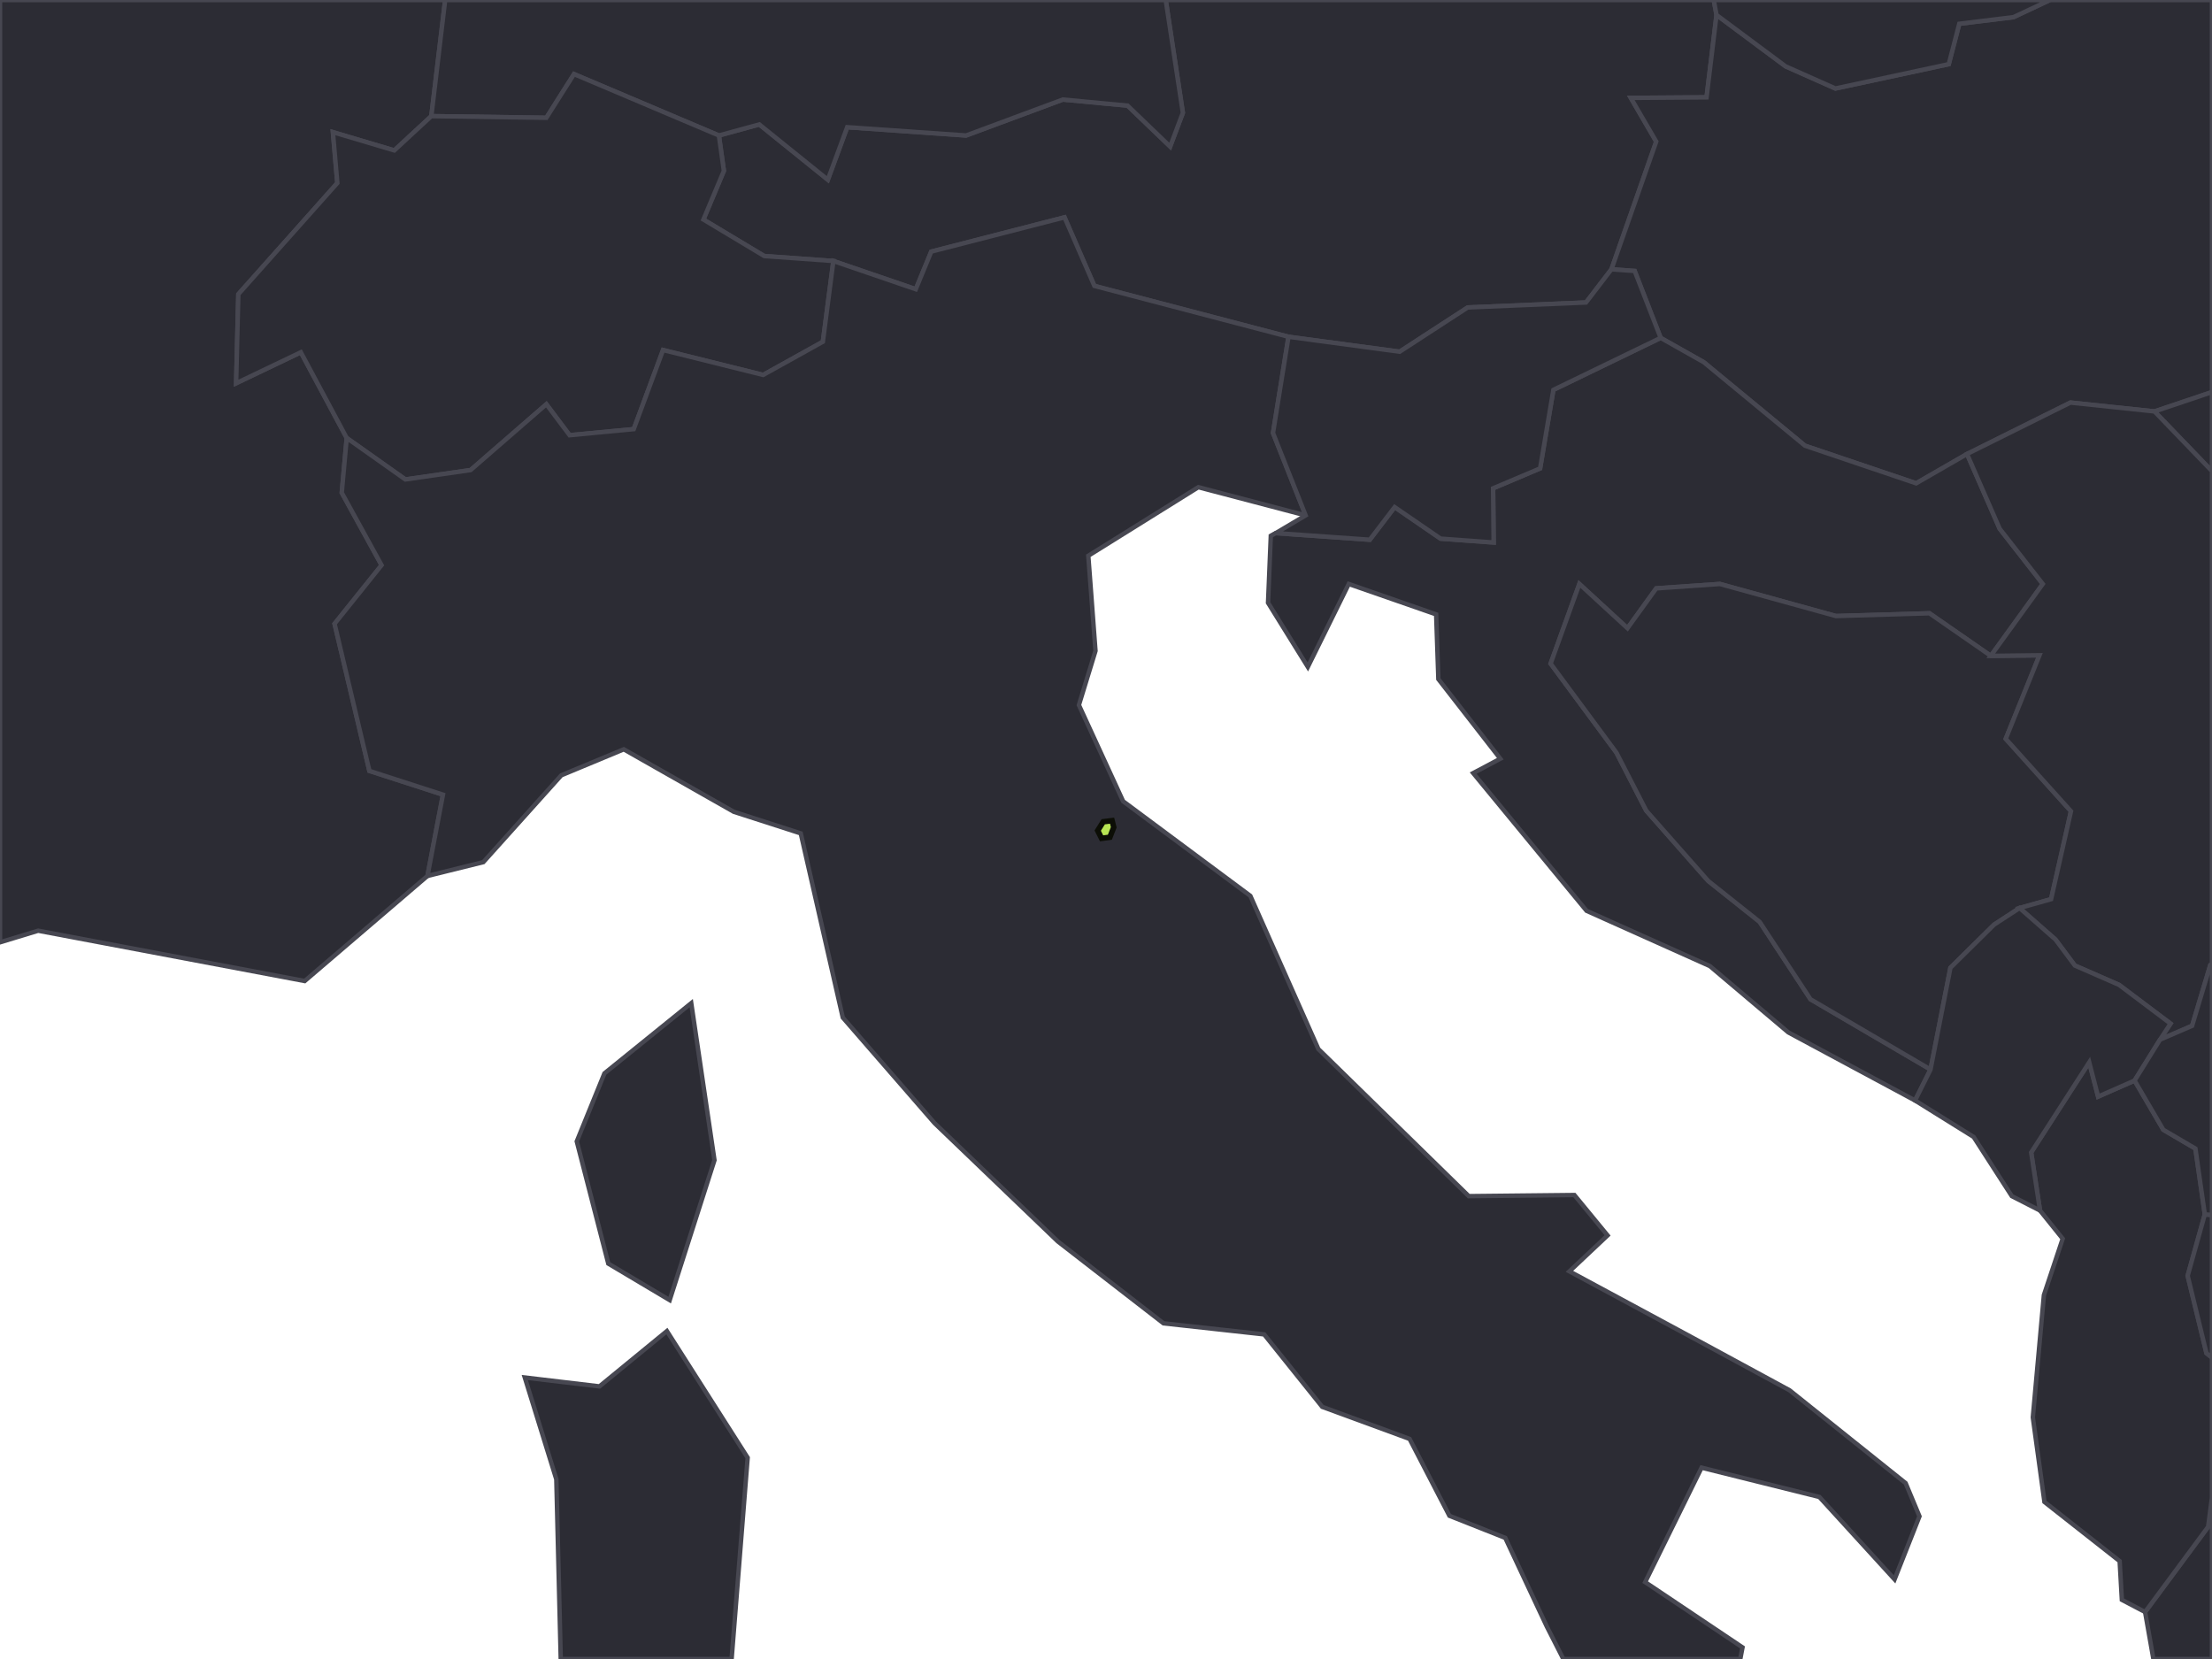
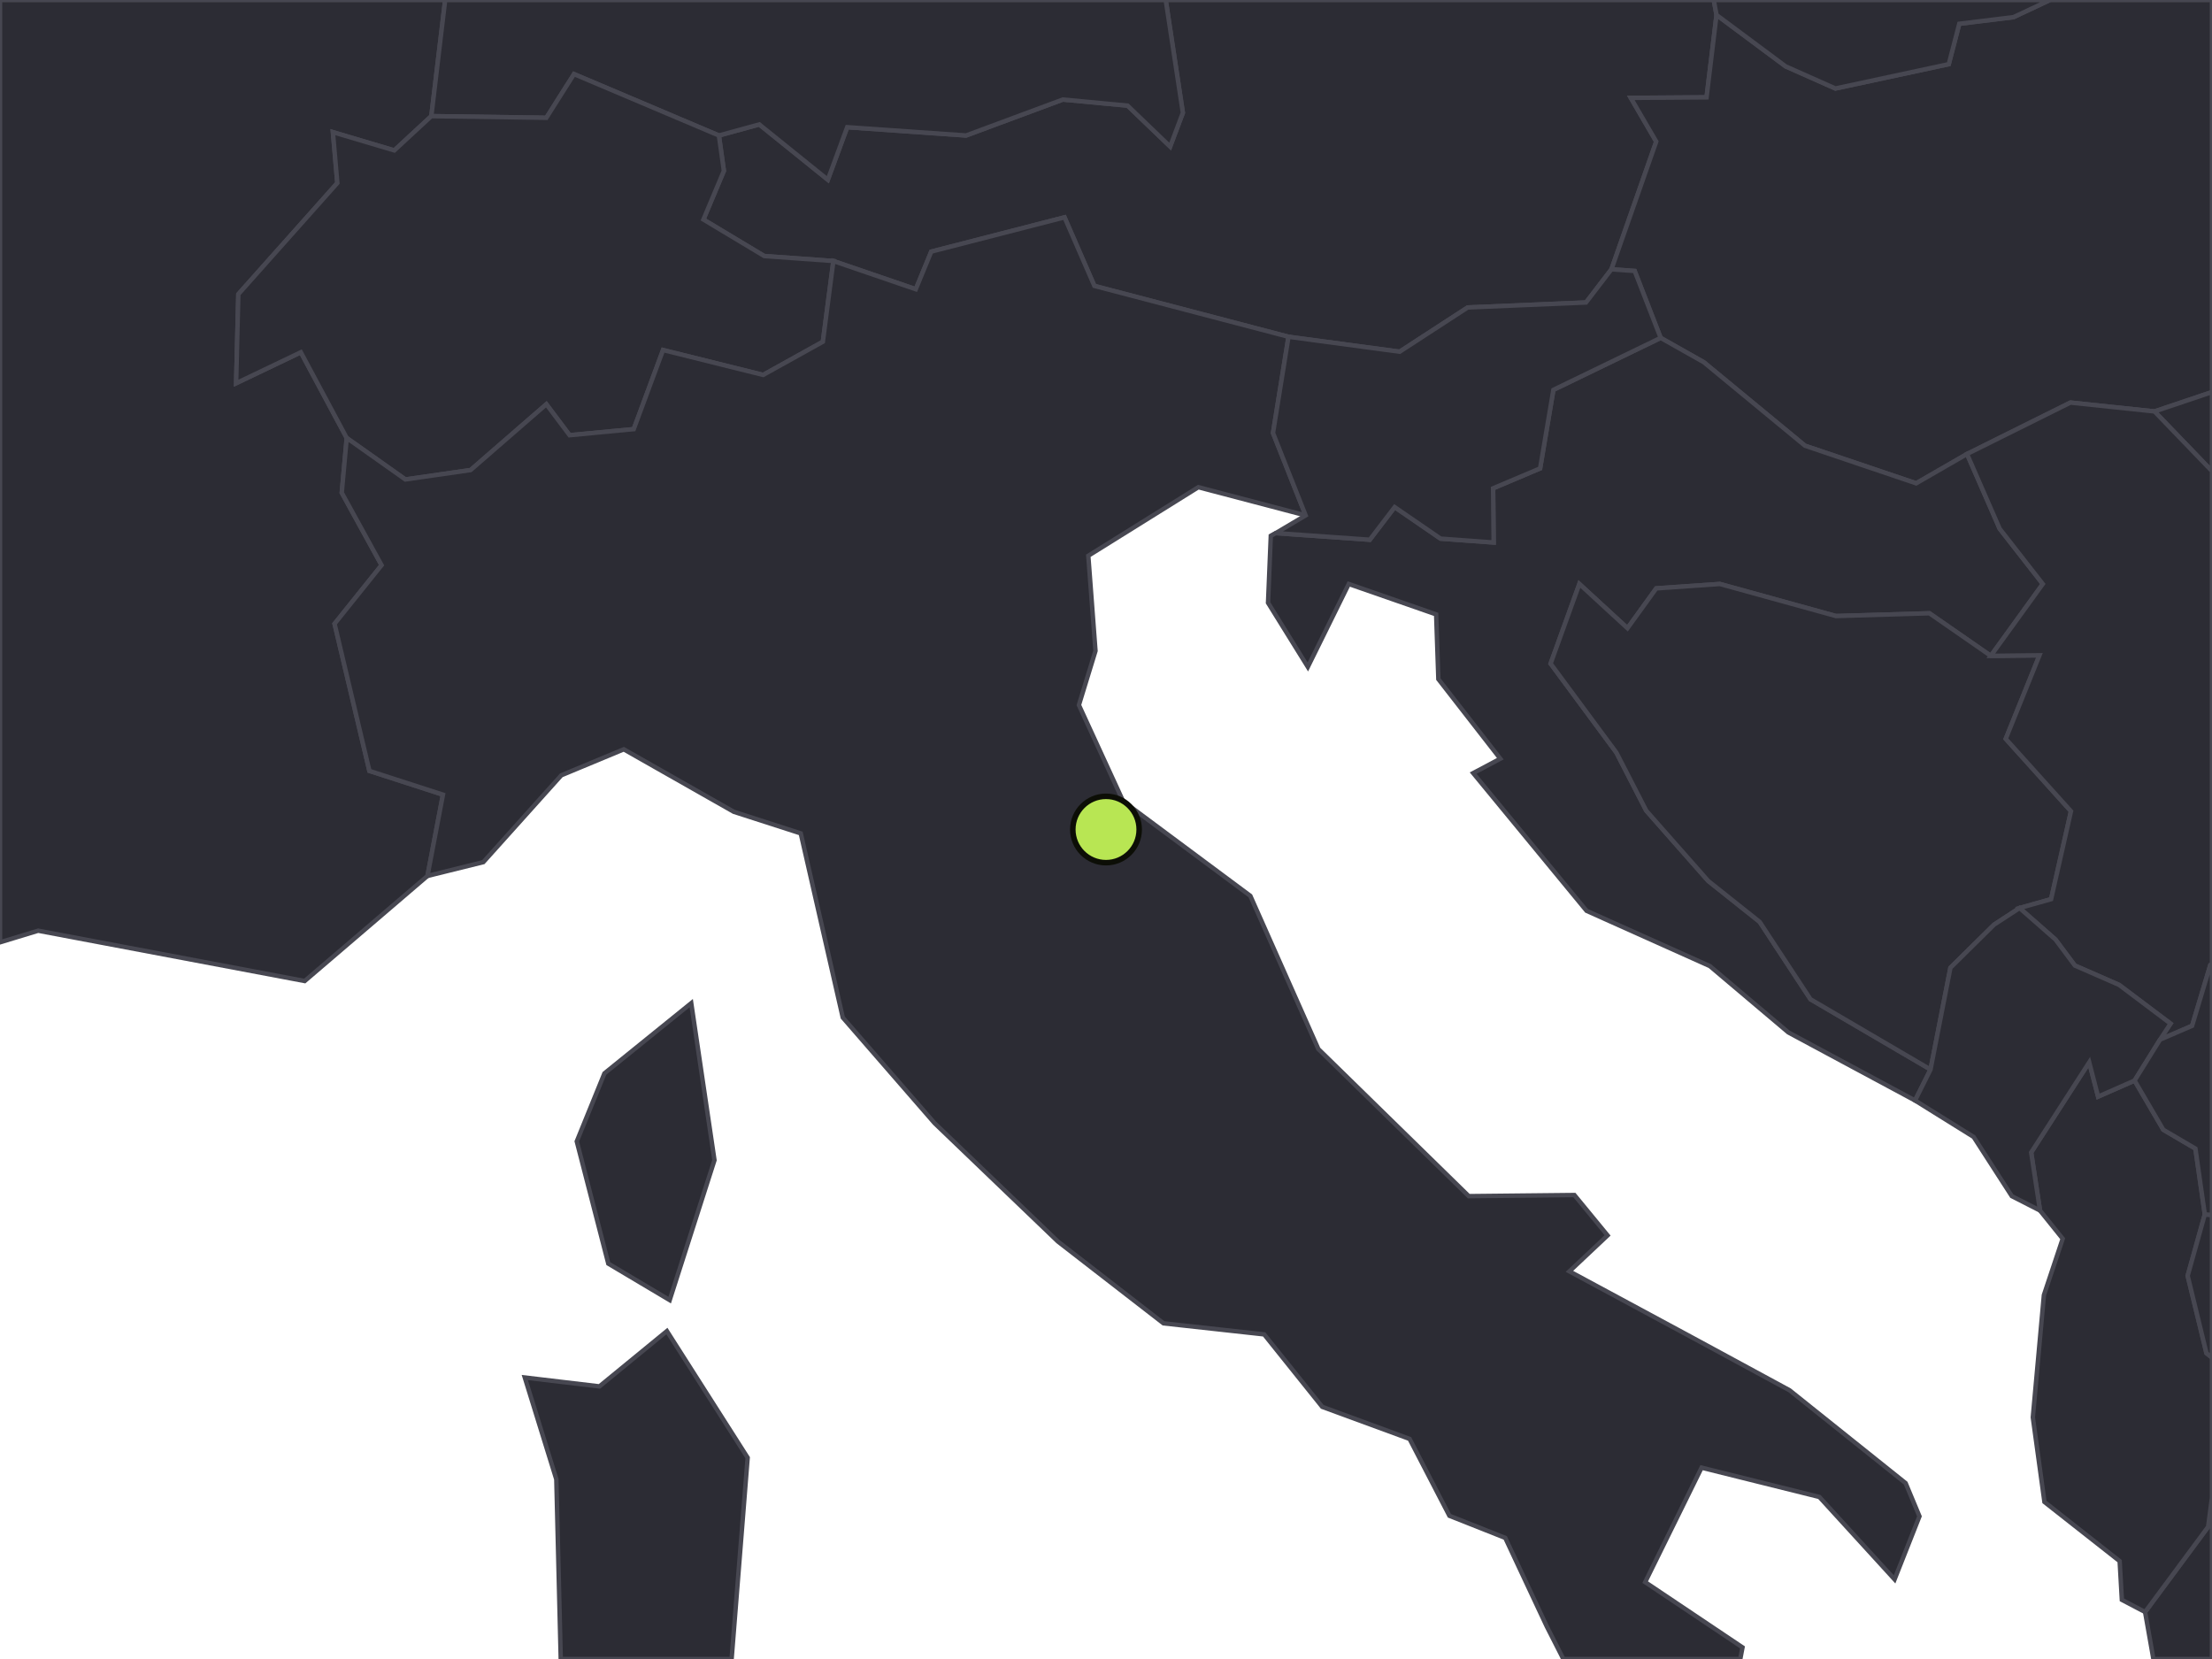
<svg xmlns="http://www.w3.org/2000/svg" viewBox="0 0 400 300">
  <path d="M80.5,0L78,21L71.3,27.2L60.2,23.9L61,33.1L43.1,53.2L42.7,69.3L54.4,63.7L62.7,79.2L61.8,89.1L69,102.2L60.5,112.8L66.8,139.4L80.1,143.7L77.3,158.4L55.1,177.4L6.9,168.3L0,170.4L0,0ZM109.3,194.1L125,181.4L129.2,209.8L121.1,235.1L110,228.5L104.3,206.4Z" fill="#2c2c34" stroke="#474751" stroke-width="0.8" />
  <path d="M309.9,0L310.4,2.7L310.4,2.7L308.6,17.6L294.9,17.7L299.5,25.6L291.4,48.7L286.8,54.7L265.4,55.6L253.1,63.6L233,60.9L197.9,51.7L192.5,39.3L168.4,45.5L165.6,52.3L150.7,47.2L138.2,46.3L127.2,39.7L130.9,30.9L130,24.5L137.3,22.5L149.7,32.5L153.2,23L174.7,24.5L192.2,18L203.9,19.1L211.6,26.5L213.9,20.4L210.8,0L309.9,0Z" fill="#2c2c34" stroke="#474751" stroke-width="0.8" />
  <path d="M400,70.9L389.6,74.4L374.4,72.8L355.7,82.1L346.5,87.4L326.4,80.6L308.1,65.5L300.3,61.1L295.6,49L291.4,48.7L299.5,25.6L294.9,17.7L308.6,17.6L310.4,2.7L322.9,12L331.9,16L352.4,11.6L354.3,4.3L364.1,3.1L370.7,0L400,0Z" fill="#2c2c34" stroke="#474751" stroke-width="0.8" />
  <path d="M400,85.2L389.6,74.4L400,70.9L400,85.2Z" fill="#2c2c34" stroke="#474751" stroke-width="0.8" />
  <path d="M210.8,0L213.9,20.4L211.6,26.5L203.9,19.1L192.2,18L174.7,24.5L153.2,23L149.7,32.5L137.3,22.5L130,24.5L103.8,13.4L98.8,21.3L78,21L80.5,0L210.8,0Z" fill="#2c2c34" stroke="#474751" stroke-width="0.8" />
  <path d="M389.4,300L387.9,291.5L399.3,276.1L400,270.8L400,300Z" fill="#2c2c34" stroke="#474751" stroke-width="0.8" />
  <path d="M400,270.8L399.3,276.1L387.9,291.5L383.7,289.3L383.3,282.3L369.7,271.6L367.6,256.3L369.6,234.2L373,224L368.9,218.9L367.3,208.4L377.8,192.1L379.4,198.3L386,195.4L391.2,204.3L397,207.7L398.7,219.6L395.6,230.7L399,244.7L400,245.5L400,270.8Z" fill="#2c2c34" stroke="#474751" stroke-width="0.8" />
  <path d="M300.3,61.1L308.1,65.5L326.4,80.6L346.5,87.4L355.7,82.1L361.6,95.6L369.4,105.6L360,118.6L348.9,110.9L332,111.4L311,105.6L299.5,106.4L294.3,113.6L285.6,105.6L280.4,120L292.3,136.1L297.7,146.6L308.9,159.3L318.2,166.7L327.4,180.7L349.1,193.4L346.3,199L323.4,186.7L309.2,174.7L286.9,164.7L266.4,139.8L271.3,137.2L260.1,122.8L259.7,111.1L243.9,105.6L236.5,120.6L229.3,109L229.8,96.9L230.7,96.4L247.7,97.6L252.2,91.7L260.5,97.4L270.1,98.1L270,88.3L278.5,84.7L280.9,70.5Z" fill="#2c2c34" stroke="#474751" stroke-width="0.8" />
  <path d="M130,24.5L130.9,30.9L127.2,39.7L138.2,46.3L150.7,47.2L148.8,61.8L138,67.8L119.9,63.3L114.6,77.6L103,78.7L98.8,73.1L85.1,85L73.3,86.7L62.7,79.2L54.4,63.7L42.7,69.3L43.1,53.2L61,33.1L60.2,23.9L71.3,27.2L78,21L98.8,21.3L103.8,13.4Z" fill="#2c2c34" stroke="#474751" stroke-width="0.8" />
  <path d="M282.7,300L279.7,294.1L272.2,278.1L262.1,274.1L254.9,260.2L239.1,254.4L228.6,241.3L210.4,239.3L191.3,224.5L169,203.1L152.4,184L144.8,150.7L132.7,146.8L112.8,135.5L101.5,140.2L87.4,155.9L77.3,158.4L80.1,143.7L66.8,139.4L60.5,112.8L69,102.2L61.8,89.1L62.7,79.2L73.3,86.7L85.1,85L98.8,73.1L103,78.7L114.6,77.6L119.9,63.3L138,67.8L148.8,61.8L150.7,47.2L150.7,47.2L165.6,52.3L168.4,45.5L192.5,39.3L197.9,51.7L233,60.9L230.2,78.3L236.1,93.2L216.7,88.1L196.8,100.5L198.1,117.7L195.1,127.5L203.1,144.9L226.1,162L238.4,189.7L265.6,216.3L284.7,216.1L290.7,223.4L283.8,229.9L305.7,241.7L323.6,251.4L344.6,268.2L347.1,274.2L342.6,285.6L329,270.7L307.7,265.4L297.5,286.1L315.1,297.9L314.7,300L282.7,300ZM101.4,300L100.6,267.5L94.9,249.1L108.4,250.7L108.4,250.7L120.6,240.7L135.2,263.6L132.3,300L101.4,300Z" fill="#2c2c34" stroke="#474751" stroke-width="0.8" />
  <path d="M233,60.9L253.1,63.6L265.4,55.6L286.8,54.7L291.4,48.7L295.6,49L300.3,61.1L280.9,70.5L278.5,84.7L270,88.3L270.1,98.1L260.5,97.4L252.2,91.7L247.7,97.6L230.7,96.4L236.1,93.2L230.2,78.3Z" fill="#2c2c34" stroke="#474751" stroke-width="0.8" />
  <path d="M370.7,0L364.1,3.1L354.3,4.3L352.4,11.6L331.9,16L322.9,12L310.4,2.7L309.9,0L370.7,0Z" fill="#2c2c34" stroke="#474751" stroke-width="0.8" />
  <path d="M349.1,193.4L327.4,180.7L318.2,166.7L308.9,159.3L297.7,146.6L292.3,136.1L280.4,120L285.6,105.6L294.3,113.6L299.5,106.4L311,105.6L332,111.4L348.9,110.9L360,118.6L368.8,118.5L362.7,133.6L374.5,146.7L370.9,162.6L365.2,164.2L360.6,167.2L352.7,175Z" fill="#2c2c34" stroke="#474751" stroke-width="0.8" />
  <path d="M400,245.5L399,244.7L395.6,230.7L398.7,219.6L400,219.7L400,245.5Z" fill="#2c2c34" stroke="#474751" stroke-width="0.8" />
  <path d="M400,174.3L399.7,174.5L396.4,185.5L390.6,188L392.5,185.1L383.2,178.1L375.2,174.6L371.7,169.9L365.2,164.2L370.9,162.6L374.5,146.7L362.7,133.6L368.8,118.5L360,118.6L369.4,105.6L361.6,95.6L355.7,82.1L355.7,82.1L374.4,72.8L389.6,74.4L400,85.2L400,174.3Z" fill="#2c2c34" stroke="#474751" stroke-width="0.8" />
  <path d="M386,195.4L379.4,198.3L377.8,192.1L367.3,208.4L368.9,218.9L363.8,216.3L356.9,205.6L346.3,199L349.1,193.4L352.7,175L360.6,167.2L365.2,164.2L371.7,169.9L375.2,174.6L383.2,178.1L392.5,185.1L390.6,188Z" fill="#2c2c34" stroke="#474751" stroke-width="0.8" />
  <path d="M400,219.7L398.7,219.6L398.7,219.6L397,207.7L391.2,204.3L386,195.4L390.6,188L396.4,185.5L399.7,174.5L400,174.3L400,219.7Z" fill="#2c2c34" stroke="#474751" stroke-width="0.8" />
  <path d="M200.7,151.4L199.2,151.6L198.5,150.2L199.5,148.6L201.1,148.4L201.4,149.6Z" fill="#b8e653" stroke="#0c0e06" stroke-width="1" />
+   <circle cx="200" cy="150" r="6" fill="#b8e653" stroke="#0c0e06" stroke-width="1" />
</svg>
